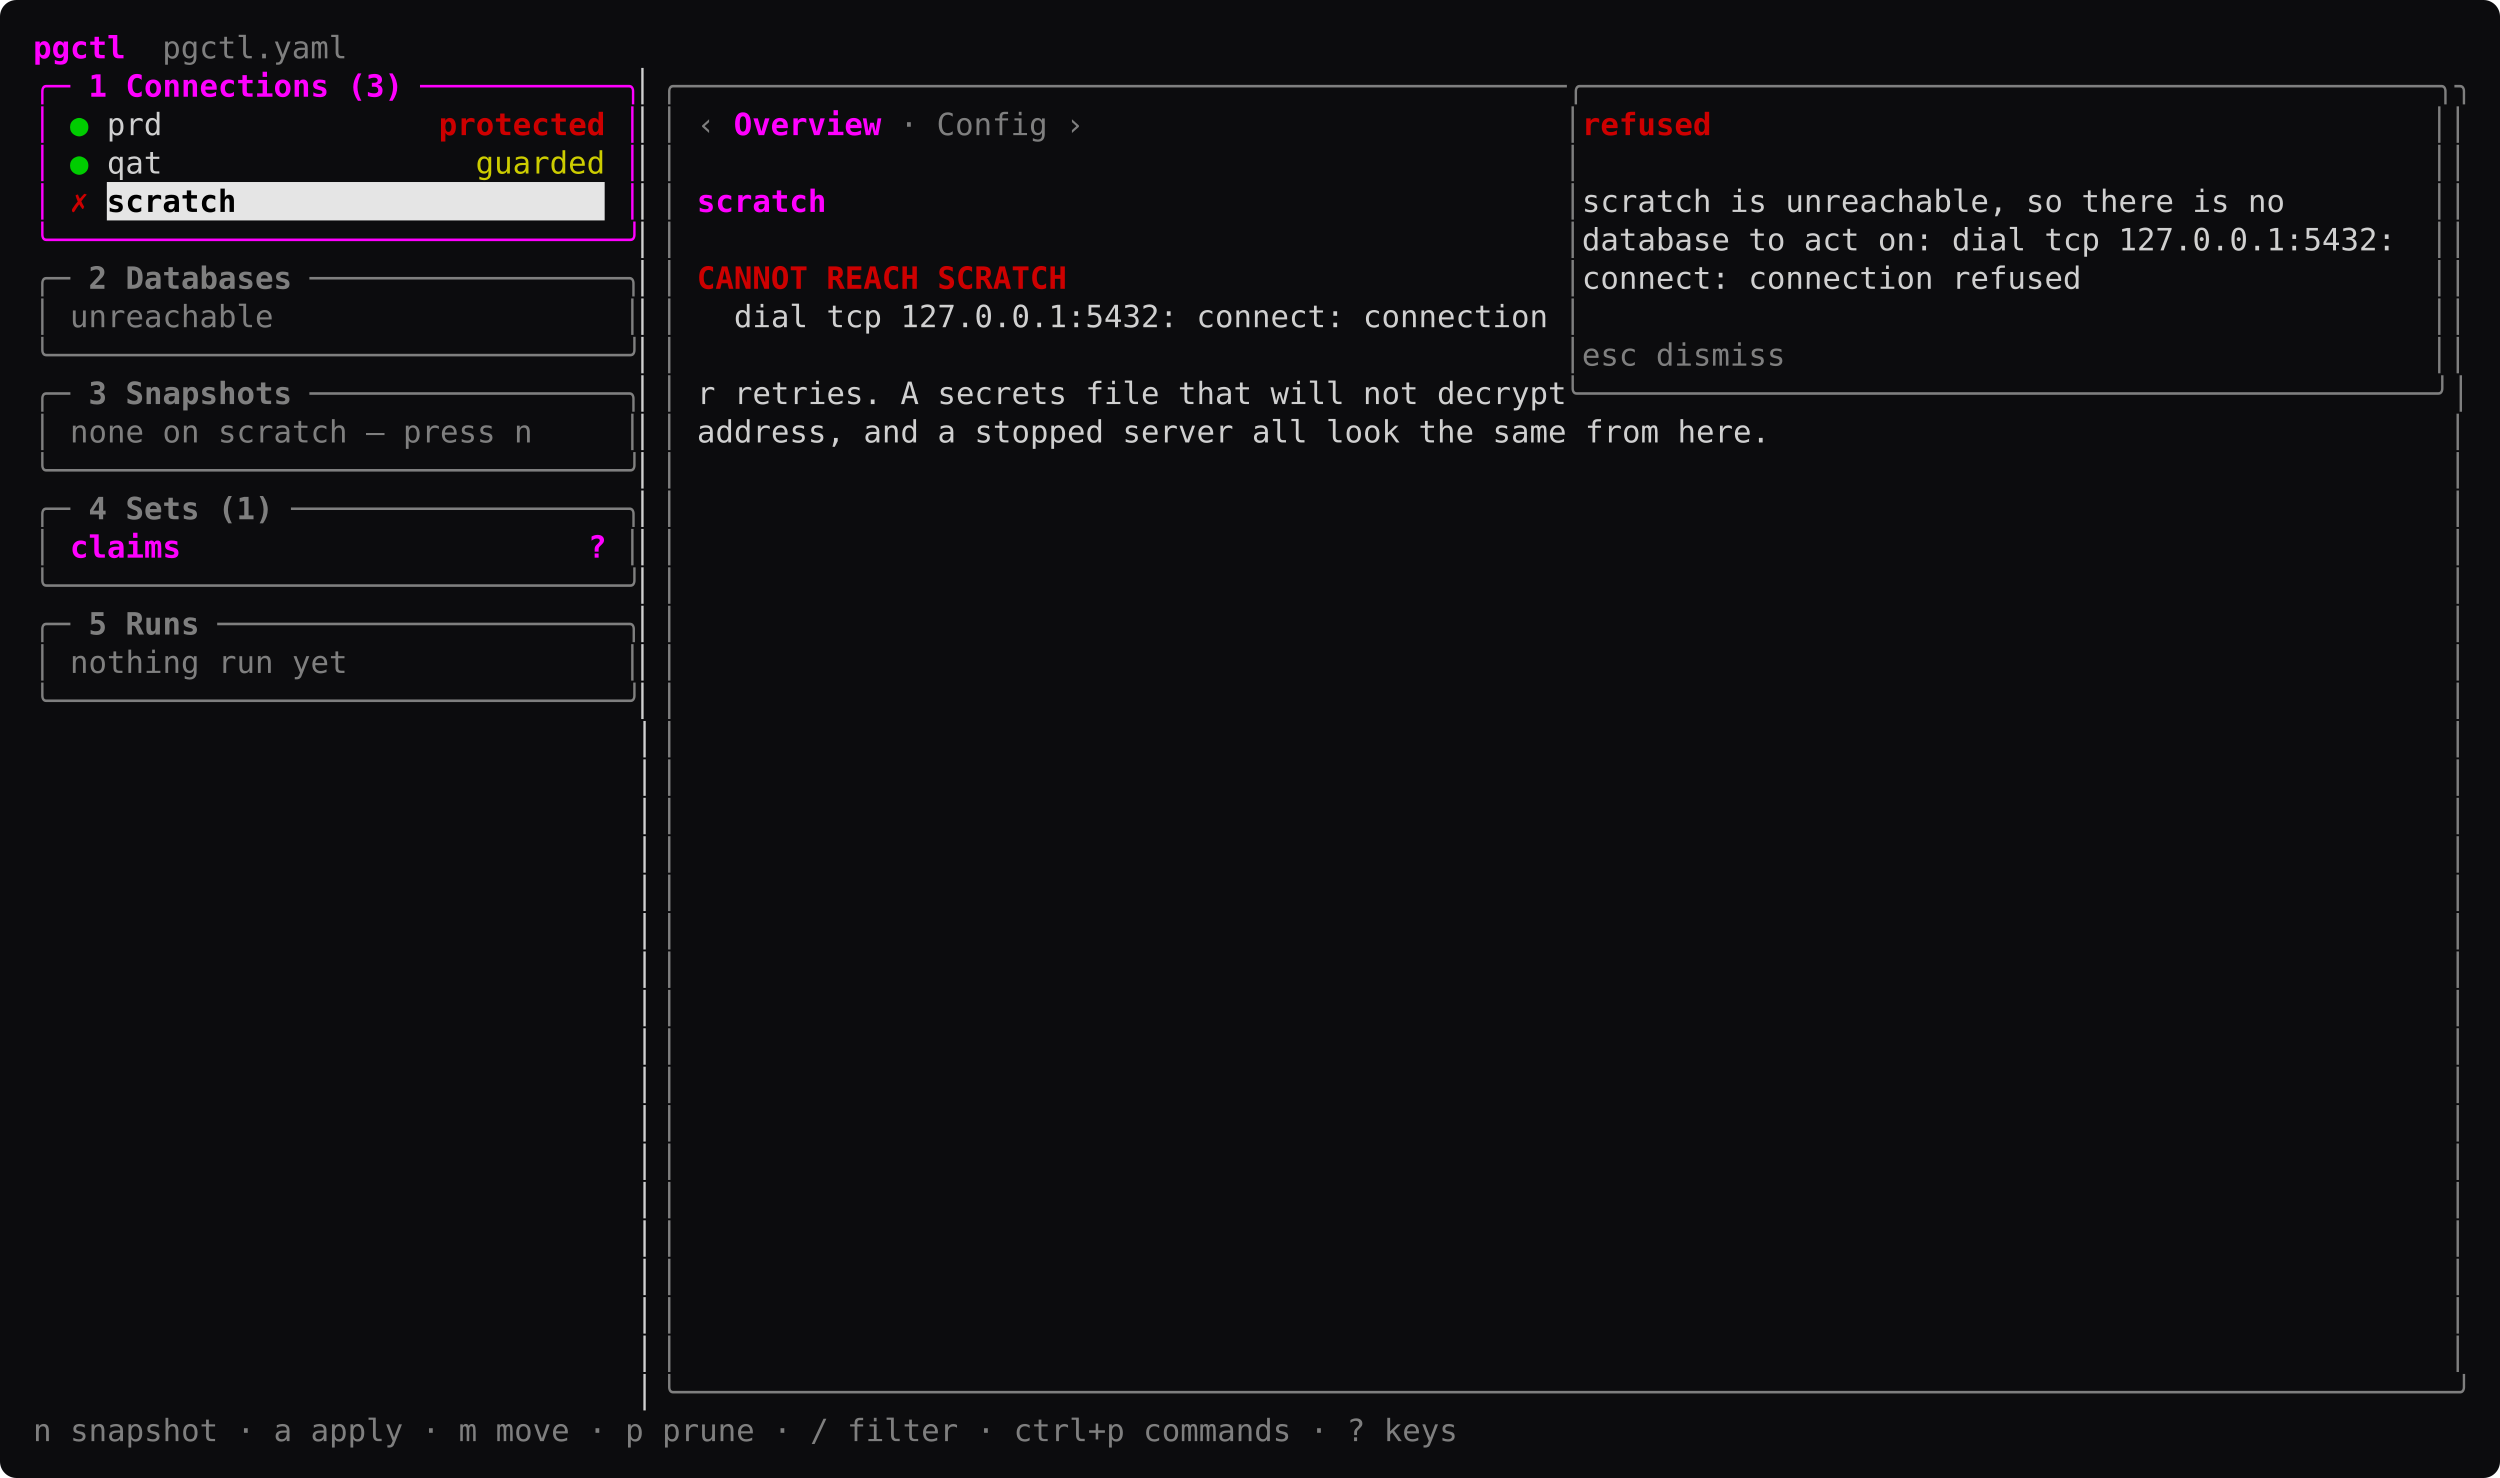
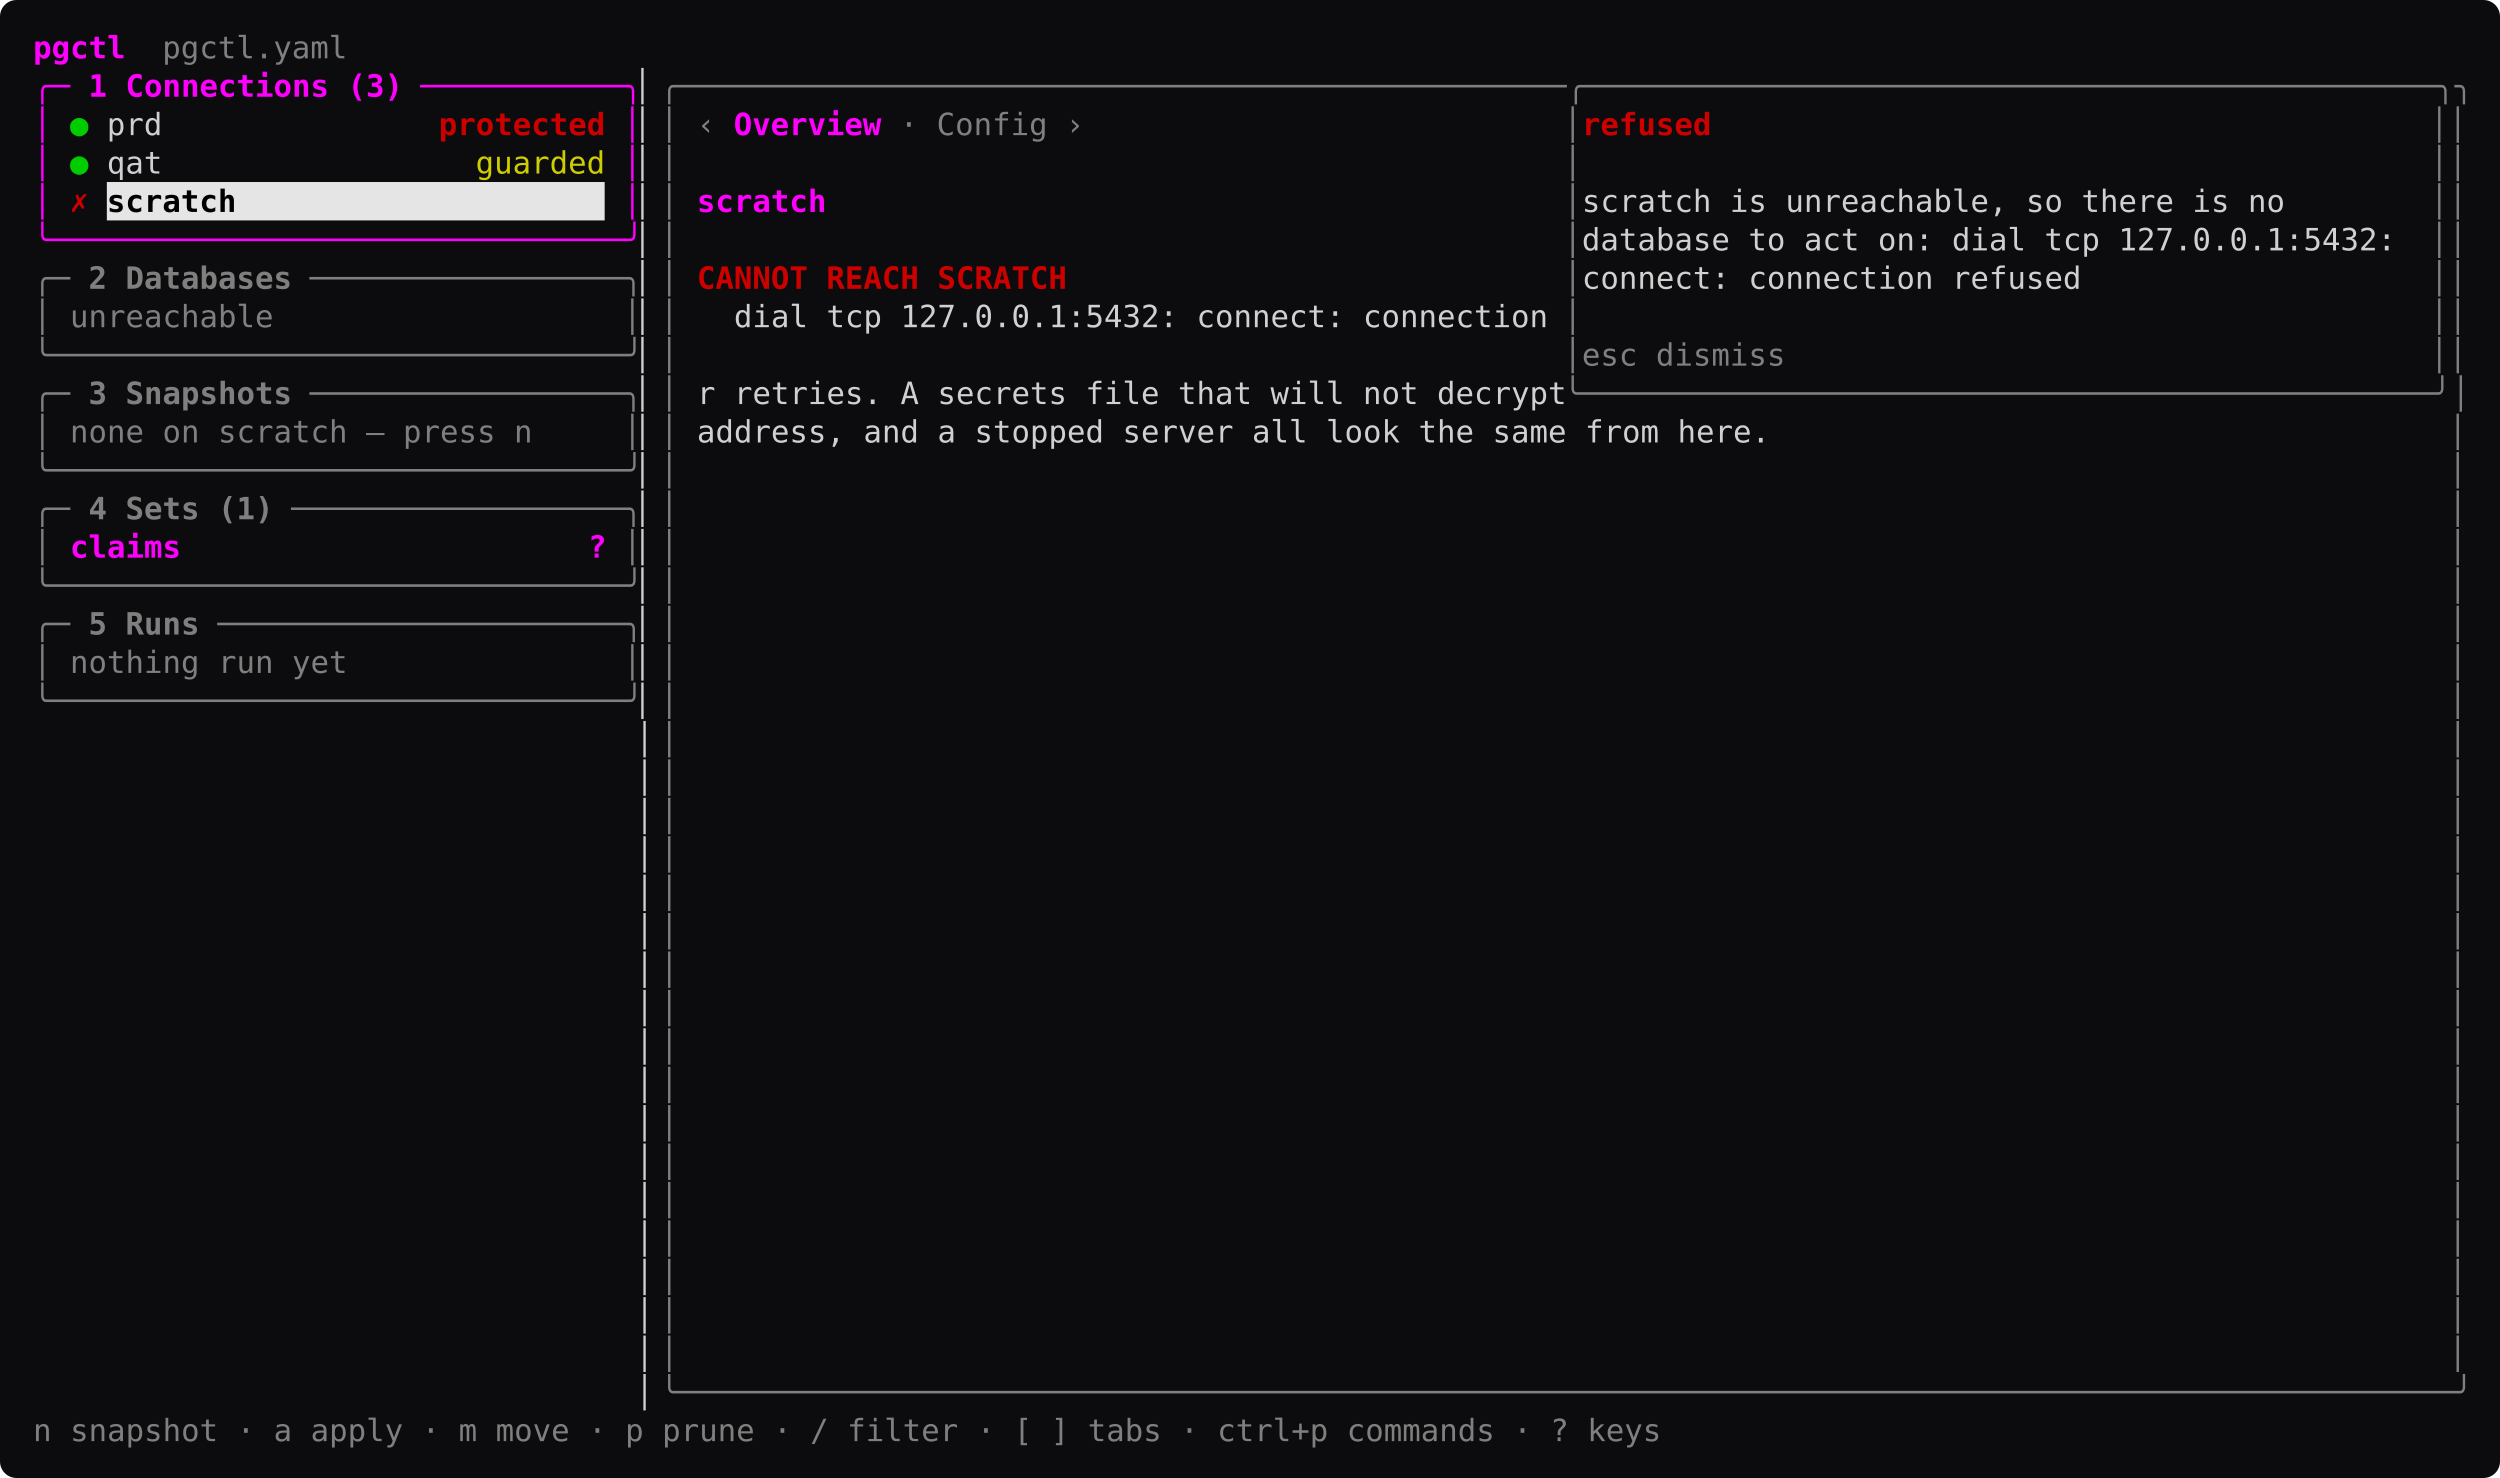
<svg xmlns="http://www.w3.org/2000/svg" width="1057.6" height="625.25" viewBox="0 0 1057.6 625.25" font-family="ui-monospace, 'SF Mono', SFMono-Regular, Menlo, Consolas, 'DejaVu Sans Mono', monospace" font-size="13" role="img">
  <rect width="1057.6" height="625.25" rx="7" fill="#0c0c0e" />
  <rect x="45.2" y="77" width="210.6" height="16.25" fill="#e5e5e5" />
  <text x="14" y="24.68" textLength="39" lengthAdjust="spacing" fill="#ff00ff" font-weight="600" xml:space="preserve">pgctl</text>
  <text x="53" y="24.68" textLength="93.6" lengthAdjust="spacing" fill="#7f7f7f" xml:space="preserve">  pgctl.yaml</text>
  <text x="14" y="40.92" textLength="15.6" lengthAdjust="spacing" fill="#ff00ff" xml:space="preserve">╭─</text>
  <text x="29.6" y="40.92" textLength="140.4" lengthAdjust="spacing" fill="#ff00ff" font-weight="600" xml:space="preserve"> 1 Connections (3)</text>
  <text x="177.8" y="40.92" textLength="93.6" lengthAdjust="spacing" fill="#ff00ff" xml:space="preserve">───────────╮</text>
  <text x="271.4" y="40.92" textLength="7.8" lengthAdjust="spacing" fill="#d0d0d0" xml:space="preserve">▏</text>
  <text x="279.2" y="40.92" textLength="764.4" lengthAdjust="spacing" fill="#7f7f7f" xml:space="preserve">╭────────────────────────────────────────────────╭──────────────────────────────────────────────╮╮</text>
  <text x="14" y="57.17" textLength="7.8" lengthAdjust="spacing" fill="#ff00ff" xml:space="preserve">│</text>
  <text x="29.6" y="57.17" textLength="7.8" lengthAdjust="spacing" fill="#00cd00" xml:space="preserve">●</text>
  <text x="45.2" y="57.17" textLength="23.4" lengthAdjust="spacing" fill="#d0d0d0" xml:space="preserve">prd</text>
  <text x="185.6" y="57.17" textLength="70.2" lengthAdjust="spacing" fill="#cd0000" font-weight="600" xml:space="preserve">protected</text>
  <text x="263.6" y="57.17" textLength="7.8" lengthAdjust="spacing" fill="#ff00ff" xml:space="preserve">│</text>
  <text x="271.4" y="57.17" textLength="7.8" lengthAdjust="spacing" fill="#d0d0d0" xml:space="preserve">▏</text>
  <text x="279.2" y="57.17" textLength="7.8" lengthAdjust="spacing" fill="#7f7f7f" xml:space="preserve">│</text>
  <text x="294.8" y="57.17" textLength="7.8" lengthAdjust="spacing" fill="#7f7f7f" xml:space="preserve">‹</text>
  <text x="310.4" y="57.17" textLength="7.8" lengthAdjust="spacing" fill="#ff00ff" font-weight="600" xml:space="preserve">O</text>
  <text x="318.2" y="57.17" textLength="7.8" lengthAdjust="spacing" fill="#ff00ff" font-weight="600" xml:space="preserve">v</text>
  <text x="326" y="57.17" textLength="7.8" lengthAdjust="spacing" fill="#ff00ff" font-weight="600" xml:space="preserve">e</text>
  <text x="333.8" y="57.17" textLength="7.8" lengthAdjust="spacing" fill="#ff00ff" font-weight="600" xml:space="preserve">r</text>
  <text x="341.6" y="57.17" textLength="7.8" lengthAdjust="spacing" fill="#ff00ff" font-weight="600" xml:space="preserve">v</text>
  <text x="349.4" y="57.17" textLength="7.8" lengthAdjust="spacing" fill="#ff00ff" font-weight="600" xml:space="preserve">i</text>
  <text x="357.2" y="57.17" textLength="7.8" lengthAdjust="spacing" fill="#ff00ff" font-weight="600" xml:space="preserve">e</text>
  <text x="365" y="57.17" textLength="7.8" lengthAdjust="spacing" fill="#ff00ff" font-weight="600" xml:space="preserve">w</text>
  <text x="380.6" y="57.17" textLength="7.8" lengthAdjust="spacing" fill="#7f7f7f" xml:space="preserve">·</text>
  <text x="388.4" y="57.17" textLength="54.6" lengthAdjust="spacing" fill="#7f7f7f" xml:space="preserve"> Config</text>
  <text x="450.8" y="57.17" textLength="7.8" lengthAdjust="spacing" fill="#7f7f7f" xml:space="preserve">›</text>
  <text x="661.4" y="57.17" textLength="7.8" lengthAdjust="spacing" fill="#7f7f7f" xml:space="preserve">│</text>
  <text x="669.2" y="57.17" textLength="54.6" lengthAdjust="spacing" fill="#cd0000" font-weight="600" xml:space="preserve">refused</text>
  <text x="1028" y="57.17" textLength="15.6" lengthAdjust="spacing" fill="#7f7f7f" xml:space="preserve">││</text>
  <text x="14" y="73.42" textLength="7.8" lengthAdjust="spacing" fill="#ff00ff" xml:space="preserve">│</text>
  <text x="29.6" y="73.42" textLength="7.8" lengthAdjust="spacing" fill="#00cd00" xml:space="preserve">●</text>
  <text x="45.2" y="73.42" textLength="23.4" lengthAdjust="spacing" fill="#d0d0d0" xml:space="preserve">qat</text>
  <text x="201.2" y="73.42" textLength="54.6" lengthAdjust="spacing" fill="#cdcd00" xml:space="preserve">guarded</text>
  <text x="263.6" y="73.42" textLength="7.8" lengthAdjust="spacing" fill="#ff00ff" xml:space="preserve">│</text>
  <text x="271.4" y="73.42" textLength="7.8" lengthAdjust="spacing" fill="#d0d0d0" xml:space="preserve">▏</text>
  <text x="279.2" y="73.42" textLength="7.8" lengthAdjust="spacing" fill="#7f7f7f" xml:space="preserve">│</text>
  <text x="661.4" y="73.42" textLength="7.8" lengthAdjust="spacing" fill="#7f7f7f" xml:space="preserve">│</text>
  <text x="1028" y="73.42" textLength="15.6" lengthAdjust="spacing" fill="#7f7f7f" xml:space="preserve">││</text>
  <text x="14" y="89.67" textLength="7.8" lengthAdjust="spacing" fill="#ff00ff" xml:space="preserve">│</text>
  <text x="29.6" y="89.67" textLength="7.8" lengthAdjust="spacing" fill="#cd0000" font-weight="600" xml:space="preserve">✗</text>
  <text x="45.2" y="89.67" textLength="54.6" lengthAdjust="spacing" fill="#000000" font-weight="600" xml:space="preserve">scratch</text>
  <text x="263.6" y="89.67" textLength="7.8" lengthAdjust="spacing" fill="#ff00ff" xml:space="preserve">│</text>
  <text x="271.4" y="89.67" textLength="7.8" lengthAdjust="spacing" fill="#d0d0d0" xml:space="preserve">▏</text>
  <text x="279.2" y="89.67" textLength="7.8" lengthAdjust="spacing" fill="#7f7f7f" xml:space="preserve">│</text>
  <text x="294.8" y="89.67" textLength="54.6" lengthAdjust="spacing" fill="#ff00ff" font-weight="600" xml:space="preserve">scratch</text>
  <text x="661.4" y="89.67" textLength="7.8" lengthAdjust="spacing" fill="#7f7f7f" xml:space="preserve">│</text>
  <text x="669.2" y="89.67" textLength="296.4" lengthAdjust="spacing" fill="#d0d0d0" xml:space="preserve">scratch is unreachable, so there is no</text>
  <text x="1028" y="89.67" textLength="15.6" lengthAdjust="spacing" fill="#7f7f7f" xml:space="preserve">││</text>
  <text x="14" y="105.92" textLength="257.4" lengthAdjust="spacing" fill="#ff00ff" xml:space="preserve">╰───────────────────────────────╯</text>
  <text x="271.4" y="105.92" textLength="7.8" lengthAdjust="spacing" fill="#d0d0d0" xml:space="preserve">▏</text>
  <text x="279.2" y="105.92" textLength="7.8" lengthAdjust="spacing" fill="#7f7f7f" xml:space="preserve">│</text>
  <text x="661.4" y="105.92" textLength="7.8" lengthAdjust="spacing" fill="#7f7f7f" xml:space="preserve">│</text>
  <text x="669.2" y="105.92" textLength="343.2" lengthAdjust="spacing" fill="#d0d0d0" xml:space="preserve">database to act on: dial tcp 127.0.0.1:5432:</text>
  <text x="1028" y="105.92" textLength="15.6" lengthAdjust="spacing" fill="#7f7f7f" xml:space="preserve">││</text>
  <text x="14" y="122.17" textLength="15.6" lengthAdjust="spacing" fill="#7f7f7f" xml:space="preserve">╭─</text>
  <text x="29.6" y="122.17" textLength="93.6" lengthAdjust="spacing" fill="#7f7f7f" font-weight="600" xml:space="preserve"> 2 Databases</text>
  <text x="131" y="122.17" textLength="140.4" lengthAdjust="spacing" fill="#7f7f7f" xml:space="preserve">─────────────────╮</text>
  <text x="271.4" y="122.17" textLength="7.8" lengthAdjust="spacing" fill="#d0d0d0" xml:space="preserve">▏</text>
  <text x="279.2" y="122.17" textLength="7.8" lengthAdjust="spacing" fill="#7f7f7f" xml:space="preserve">│</text>
  <text x="294.8" y="122.17" textLength="156" lengthAdjust="spacing" fill="#cd0000" font-weight="600" xml:space="preserve">CANNOT REACH SCRATCH</text>
  <text x="661.4" y="122.17" textLength="7.8" lengthAdjust="spacing" fill="#7f7f7f" xml:space="preserve">│</text>
  <text x="669.2" y="122.17" textLength="210.6" lengthAdjust="spacing" fill="#d0d0d0" xml:space="preserve">connect: connection refused</text>
  <text x="1028" y="122.17" textLength="15.6" lengthAdjust="spacing" fill="#7f7f7f" xml:space="preserve">││</text>
  <text x="14" y="138.43" textLength="7.8" lengthAdjust="spacing" fill="#7f7f7f" xml:space="preserve">│</text>
  <text x="29.6" y="138.43" textLength="85.8" lengthAdjust="spacing" fill="#7f7f7f" xml:space="preserve">unreachable</text>
  <text x="263.6" y="138.43" textLength="7.8" lengthAdjust="spacing" fill="#7f7f7f" xml:space="preserve">│</text>
  <text x="271.4" y="138.43" textLength="7.8" lengthAdjust="spacing" fill="#d0d0d0" xml:space="preserve">▏</text>
  <text x="279.2" y="138.43" textLength="7.8" lengthAdjust="spacing" fill="#7f7f7f" xml:space="preserve">│</text>
  <text x="287" y="138.43" textLength="366.6" lengthAdjust="spacing" fill="#d0d0d0" xml:space="preserve">   dial tcp 127.0.0.1:5432: connect: connection</text>
  <text x="661.4" y="138.43" textLength="7.8" lengthAdjust="spacing" fill="#7f7f7f" xml:space="preserve">│</text>
  <text x="1028" y="138.43" textLength="15.6" lengthAdjust="spacing" fill="#7f7f7f" xml:space="preserve">││</text>
  <text x="14" y="154.68" textLength="257.4" lengthAdjust="spacing" fill="#7f7f7f" xml:space="preserve">╰───────────────────────────────╯</text>
  <text x="271.4" y="154.68" textLength="7.8" lengthAdjust="spacing" fill="#d0d0d0" xml:space="preserve">▏</text>
  <text x="279.2" y="154.68" textLength="7.8" lengthAdjust="spacing" fill="#7f7f7f" xml:space="preserve">│</text>
  <text x="661.4" y="154.68" textLength="7.8" lengthAdjust="spacing" fill="#7f7f7f" xml:space="preserve">│</text>
  <text x="669.2" y="154.68" textLength="85.8" lengthAdjust="spacing" fill="#7f7f7f" xml:space="preserve">esc dismiss</text>
  <text x="1028" y="154.68" textLength="15.6" lengthAdjust="spacing" fill="#7f7f7f" xml:space="preserve">││</text>
  <text x="14" y="170.93" textLength="15.6" lengthAdjust="spacing" fill="#7f7f7f" xml:space="preserve">╭─</text>
  <text x="29.6" y="170.93" textLength="93.6" lengthAdjust="spacing" fill="#7f7f7f" font-weight="600" xml:space="preserve"> 3 Snapshots</text>
  <text x="131" y="170.93" textLength="140.4" lengthAdjust="spacing" fill="#7f7f7f" xml:space="preserve">─────────────────╮</text>
  <text x="271.4" y="170.93" textLength="7.8" lengthAdjust="spacing" fill="#d0d0d0" xml:space="preserve">▏</text>
  <text x="279.2" y="170.93" textLength="7.8" lengthAdjust="spacing" fill="#7f7f7f" xml:space="preserve">│</text>
  <text x="287" y="170.93" textLength="374.4" lengthAdjust="spacing" fill="#d0d0d0" xml:space="preserve"> r retries. A secrets file that will not decrypt</text>
  <text x="661.4" y="170.93" textLength="382.2" lengthAdjust="spacing" fill="#7f7f7f" xml:space="preserve">╰──────────────────────────────────────────────╯│</text>
  <text x="14" y="187.18" textLength="7.8" lengthAdjust="spacing" fill="#7f7f7f" xml:space="preserve">│</text>
  <text x="29.6" y="187.18" textLength="195" lengthAdjust="spacing" fill="#7f7f7f" xml:space="preserve">none on scratch — press n</text>
  <text x="263.6" y="187.18" textLength="7.8" lengthAdjust="spacing" fill="#7f7f7f" xml:space="preserve">│</text>
  <text x="271.4" y="187.18" textLength="7.8" lengthAdjust="spacing" fill="#d0d0d0" xml:space="preserve">▏</text>
  <text x="279.2" y="187.18" textLength="7.8" lengthAdjust="spacing" fill="#7f7f7f" xml:space="preserve">│</text>
  <text x="287" y="187.18" textLength="460.2" lengthAdjust="spacing" fill="#d0d0d0" xml:space="preserve"> address, and a stopped server all look the same from here.</text>
  <text x="1035.8" y="187.18" textLength="7.8" lengthAdjust="spacing" fill="#7f7f7f" xml:space="preserve">│</text>
  <text x="14" y="203.43" textLength="257.4" lengthAdjust="spacing" fill="#7f7f7f" xml:space="preserve">╰───────────────────────────────╯</text>
  <text x="271.4" y="203.43" textLength="7.8" lengthAdjust="spacing" fill="#d0d0d0" xml:space="preserve">▏</text>
  <text x="279.2" y="203.43" textLength="7.8" lengthAdjust="spacing" fill="#7f7f7f" xml:space="preserve">│</text>
  <text x="1035.8" y="203.43" textLength="7.8" lengthAdjust="spacing" fill="#7f7f7f" xml:space="preserve">│</text>
  <text x="14" y="219.68" textLength="15.6" lengthAdjust="spacing" fill="#7f7f7f" xml:space="preserve">╭─</text>
  <text x="29.6" y="219.68" textLength="85.8" lengthAdjust="spacing" fill="#7f7f7f" font-weight="600" xml:space="preserve"> 4 Sets (1)</text>
  <text x="123.2" y="219.68" textLength="148.2" lengthAdjust="spacing" fill="#7f7f7f" xml:space="preserve">──────────────────╮</text>
  <text x="271.4" y="219.68" textLength="7.8" lengthAdjust="spacing" fill="#d0d0d0" xml:space="preserve">▏</text>
  <text x="279.2" y="219.68" textLength="7.8" lengthAdjust="spacing" fill="#7f7f7f" xml:space="preserve">│</text>
  <text x="1035.8" y="219.68" textLength="7.8" lengthAdjust="spacing" fill="#7f7f7f" xml:space="preserve">│</text>
  <text x="14" y="235.93" textLength="7.8" lengthAdjust="spacing" fill="#7f7f7f" xml:space="preserve">│</text>
  <text x="29.6" y="235.93" textLength="226.2" lengthAdjust="spacing" fill="#ff00ff" font-weight="600" xml:space="preserve">claims                      ?</text>
  <text x="263.6" y="235.93" textLength="7.8" lengthAdjust="spacing" fill="#7f7f7f" xml:space="preserve">│</text>
  <text x="271.4" y="235.93" textLength="7.8" lengthAdjust="spacing" fill="#d0d0d0" xml:space="preserve">▏</text>
  <text x="279.2" y="235.93" textLength="7.8" lengthAdjust="spacing" fill="#7f7f7f" xml:space="preserve">│</text>
  <text x="1035.8" y="235.93" textLength="7.8" lengthAdjust="spacing" fill="#7f7f7f" xml:space="preserve">│</text>
  <text x="14" y="252.18" textLength="257.4" lengthAdjust="spacing" fill="#7f7f7f" xml:space="preserve">╰───────────────────────────────╯</text>
  <text x="271.4" y="252.18" textLength="7.8" lengthAdjust="spacing" fill="#d0d0d0" xml:space="preserve">▏</text>
  <text x="279.2" y="252.18" textLength="7.8" lengthAdjust="spacing" fill="#7f7f7f" xml:space="preserve">│</text>
  <text x="1035.8" y="252.18" textLength="7.8" lengthAdjust="spacing" fill="#7f7f7f" xml:space="preserve">│</text>
  <text x="14" y="268.43" textLength="15.6" lengthAdjust="spacing" fill="#7f7f7f" xml:space="preserve">╭─</text>
  <text x="29.6" y="268.43" textLength="54.6" lengthAdjust="spacing" fill="#7f7f7f" font-weight="600" xml:space="preserve"> 5 Runs</text>
  <text x="92" y="268.43" textLength="179.4" lengthAdjust="spacing" fill="#7f7f7f" xml:space="preserve">──────────────────────╮</text>
  <text x="271.4" y="268.43" textLength="7.8" lengthAdjust="spacing" fill="#d0d0d0" xml:space="preserve">▏</text>
  <text x="279.2" y="268.43" textLength="7.8" lengthAdjust="spacing" fill="#7f7f7f" xml:space="preserve">│</text>
  <text x="1035.8" y="268.43" textLength="7.8" lengthAdjust="spacing" fill="#7f7f7f" xml:space="preserve">│</text>
  <text x="14" y="284.68" textLength="7.8" lengthAdjust="spacing" fill="#7f7f7f" xml:space="preserve">│</text>
  <text x="29.6" y="284.68" textLength="117" lengthAdjust="spacing" fill="#7f7f7f" xml:space="preserve">nothing run yet</text>
  <text x="263.6" y="284.68" textLength="7.8" lengthAdjust="spacing" fill="#7f7f7f" xml:space="preserve">│</text>
  <text x="271.4" y="284.68" textLength="7.8" lengthAdjust="spacing" fill="#d0d0d0" xml:space="preserve">▏</text>
  <text x="279.2" y="284.68" textLength="7.8" lengthAdjust="spacing" fill="#7f7f7f" xml:space="preserve">│</text>
  <text x="1035.8" y="284.68" textLength="7.8" lengthAdjust="spacing" fill="#7f7f7f" xml:space="preserve">│</text>
  <text x="14" y="300.93" textLength="257.4" lengthAdjust="spacing" fill="#7f7f7f" xml:space="preserve">╰───────────────────────────────╯</text>
  <text x="271.4" y="300.93" textLength="7.8" lengthAdjust="spacing" fill="#d0d0d0" xml:space="preserve">▏</text>
  <text x="279.2" y="300.93" textLength="7.8" lengthAdjust="spacing" fill="#7f7f7f" xml:space="preserve">│</text>
  <text x="1035.8" y="300.93" textLength="7.8" lengthAdjust="spacing" fill="#7f7f7f" xml:space="preserve">│</text>
  <text x="14" y="317.18" textLength="265.2" lengthAdjust="spacing" fill="#d0d0d0" xml:space="preserve">                                 ▏</text>
  <text x="279.2" y="317.18" textLength="7.8" lengthAdjust="spacing" fill="#7f7f7f" xml:space="preserve">│</text>
  <text x="1035.8" y="317.18" textLength="7.8" lengthAdjust="spacing" fill="#7f7f7f" xml:space="preserve">│</text>
  <text x="14" y="333.43" textLength="265.2" lengthAdjust="spacing" fill="#d0d0d0" xml:space="preserve">                                 ▏</text>
  <text x="279.2" y="333.43" textLength="7.8" lengthAdjust="spacing" fill="#7f7f7f" xml:space="preserve">│</text>
  <text x="1035.8" y="333.43" textLength="7.8" lengthAdjust="spacing" fill="#7f7f7f" xml:space="preserve">│</text>
  <text x="14" y="349.68" textLength="265.2" lengthAdjust="spacing" fill="#d0d0d0" xml:space="preserve">                                 ▏</text>
  <text x="279.2" y="349.68" textLength="7.8" lengthAdjust="spacing" fill="#7f7f7f" xml:space="preserve">│</text>
  <text x="1035.8" y="349.68" textLength="7.8" lengthAdjust="spacing" fill="#7f7f7f" xml:space="preserve">│</text>
  <text x="14" y="365.93" textLength="265.2" lengthAdjust="spacing" fill="#d0d0d0" xml:space="preserve">                                 ▏</text>
  <text x="279.2" y="365.93" textLength="7.8" lengthAdjust="spacing" fill="#7f7f7f" xml:space="preserve">│</text>
  <text x="1035.8" y="365.93" textLength="7.8" lengthAdjust="spacing" fill="#7f7f7f" xml:space="preserve">│</text>
  <text x="14" y="382.18" textLength="265.2" lengthAdjust="spacing" fill="#d0d0d0" xml:space="preserve">                                 ▏</text>
  <text x="279.2" y="382.18" textLength="7.8" lengthAdjust="spacing" fill="#7f7f7f" xml:space="preserve">│</text>
  <text x="1035.8" y="382.18" textLength="7.8" lengthAdjust="spacing" fill="#7f7f7f" xml:space="preserve">│</text>
  <text x="14" y="398.43" textLength="265.2" lengthAdjust="spacing" fill="#d0d0d0" xml:space="preserve">                                 ▏</text>
  <text x="279.2" y="398.43" textLength="7.8" lengthAdjust="spacing" fill="#7f7f7f" xml:space="preserve">│</text>
  <text x="1035.8" y="398.43" textLength="7.8" lengthAdjust="spacing" fill="#7f7f7f" xml:space="preserve">│</text>
  <text x="14" y="414.68" textLength="265.2" lengthAdjust="spacing" fill="#d0d0d0" xml:space="preserve">                                 ▏</text>
  <text x="279.2" y="414.68" textLength="7.8" lengthAdjust="spacing" fill="#7f7f7f" xml:space="preserve">│</text>
  <text x="1035.8" y="414.68" textLength="7.8" lengthAdjust="spacing" fill="#7f7f7f" xml:space="preserve">│</text>
  <text x="14" y="430.93" textLength="265.2" lengthAdjust="spacing" fill="#d0d0d0" xml:space="preserve">                                 ▏</text>
  <text x="279.2" y="430.93" textLength="7.8" lengthAdjust="spacing" fill="#7f7f7f" xml:space="preserve">│</text>
  <text x="1035.8" y="430.93" textLength="7.8" lengthAdjust="spacing" fill="#7f7f7f" xml:space="preserve">│</text>
  <text x="14" y="447.18" textLength="265.2" lengthAdjust="spacing" fill="#d0d0d0" xml:space="preserve">                                 ▏</text>
  <text x="279.2" y="447.18" textLength="7.8" lengthAdjust="spacing" fill="#7f7f7f" xml:space="preserve">│</text>
  <text x="1035.8" y="447.18" textLength="7.8" lengthAdjust="spacing" fill="#7f7f7f" xml:space="preserve">│</text>
  <text x="14" y="463.43" textLength="265.2" lengthAdjust="spacing" fill="#d0d0d0" xml:space="preserve">                                 ▏</text>
  <text x="279.2" y="463.43" textLength="7.8" lengthAdjust="spacing" fill="#7f7f7f" xml:space="preserve">│</text>
  <text x="1035.8" y="463.43" textLength="7.8" lengthAdjust="spacing" fill="#7f7f7f" xml:space="preserve">│</text>
  <text x="14" y="479.68" textLength="265.2" lengthAdjust="spacing" fill="#d0d0d0" xml:space="preserve">                                 ▏</text>
  <text x="279.2" y="479.68" textLength="7.8" lengthAdjust="spacing" fill="#7f7f7f" xml:space="preserve">│</text>
  <text x="1035.8" y="479.68" textLength="7.8" lengthAdjust="spacing" fill="#7f7f7f" xml:space="preserve">│</text>
  <text x="14" y="495.93" textLength="265.2" lengthAdjust="spacing" fill="#d0d0d0" xml:space="preserve">                                 ▏</text>
  <text x="279.2" y="495.93" textLength="7.8" lengthAdjust="spacing" fill="#7f7f7f" xml:space="preserve">│</text>
  <text x="1035.8" y="495.93" textLength="7.8" lengthAdjust="spacing" fill="#7f7f7f" xml:space="preserve">│</text>
  <text x="14" y="512.17" textLength="265.2" lengthAdjust="spacing" fill="#d0d0d0" xml:space="preserve">                                 ▏</text>
  <text x="279.2" y="512.17" textLength="7.8" lengthAdjust="spacing" fill="#7f7f7f" xml:space="preserve">│</text>
  <text x="1035.8" y="512.17" textLength="7.8" lengthAdjust="spacing" fill="#7f7f7f" xml:space="preserve">│</text>
  <text x="14" y="528.42" textLength="265.2" lengthAdjust="spacing" fill="#d0d0d0" xml:space="preserve">                                 ▏</text>
  <text x="279.2" y="528.42" textLength="7.8" lengthAdjust="spacing" fill="#7f7f7f" xml:space="preserve">│</text>
  <text x="1035.8" y="528.42" textLength="7.8" lengthAdjust="spacing" fill="#7f7f7f" xml:space="preserve">│</text>
  <text x="14" y="544.67" textLength="265.2" lengthAdjust="spacing" fill="#d0d0d0" xml:space="preserve">                                 ▏</text>
  <text x="279.2" y="544.67" textLength="7.8" lengthAdjust="spacing" fill="#7f7f7f" xml:space="preserve">│</text>
  <text x="1035.8" y="544.67" textLength="7.8" lengthAdjust="spacing" fill="#7f7f7f" xml:space="preserve">│</text>
  <text x="14" y="560.92" textLength="265.2" lengthAdjust="spacing" fill="#d0d0d0" xml:space="preserve">                                 ▏</text>
  <text x="279.2" y="560.92" textLength="7.8" lengthAdjust="spacing" fill="#7f7f7f" xml:space="preserve">│</text>
  <text x="1035.8" y="560.92" textLength="7.8" lengthAdjust="spacing" fill="#7f7f7f" xml:space="preserve">│</text>
  <text x="14" y="577.17" textLength="265.2" lengthAdjust="spacing" fill="#d0d0d0" xml:space="preserve">                                 ▏</text>
  <text x="279.2" y="577.17" textLength="7.8" lengthAdjust="spacing" fill="#7f7f7f" xml:space="preserve">│</text>
  <text x="1035.8" y="577.17" textLength="7.8" lengthAdjust="spacing" fill="#7f7f7f" xml:space="preserve">│</text>
  <text x="14" y="593.42" textLength="265.2" lengthAdjust="spacing" fill="#d0d0d0" xml:space="preserve">                                 ▏</text>
  <text x="279.2" y="593.42" textLength="764.4" lengthAdjust="spacing" fill="#7f7f7f" xml:space="preserve">╰────────────────────────────────────────────────────────────────────────────────────────────────╯</text>
-   <text x="14" y="609.67" textLength="600.6" lengthAdjust="spacing" fill="#7f7f7f" xml:space="preserve">n snapshot · a apply · m move · p prune · / filter · ctrl+p commands · ? keys</text>
+   <text x="14" y="609.67" textLength="686.4" lengthAdjust="spacing" fill="#7f7f7f" xml:space="preserve">n snapshot · a apply · m move · p prune · / filter · [ ] tabs · ctrl+p commands · ? keys</text>
</svg>
